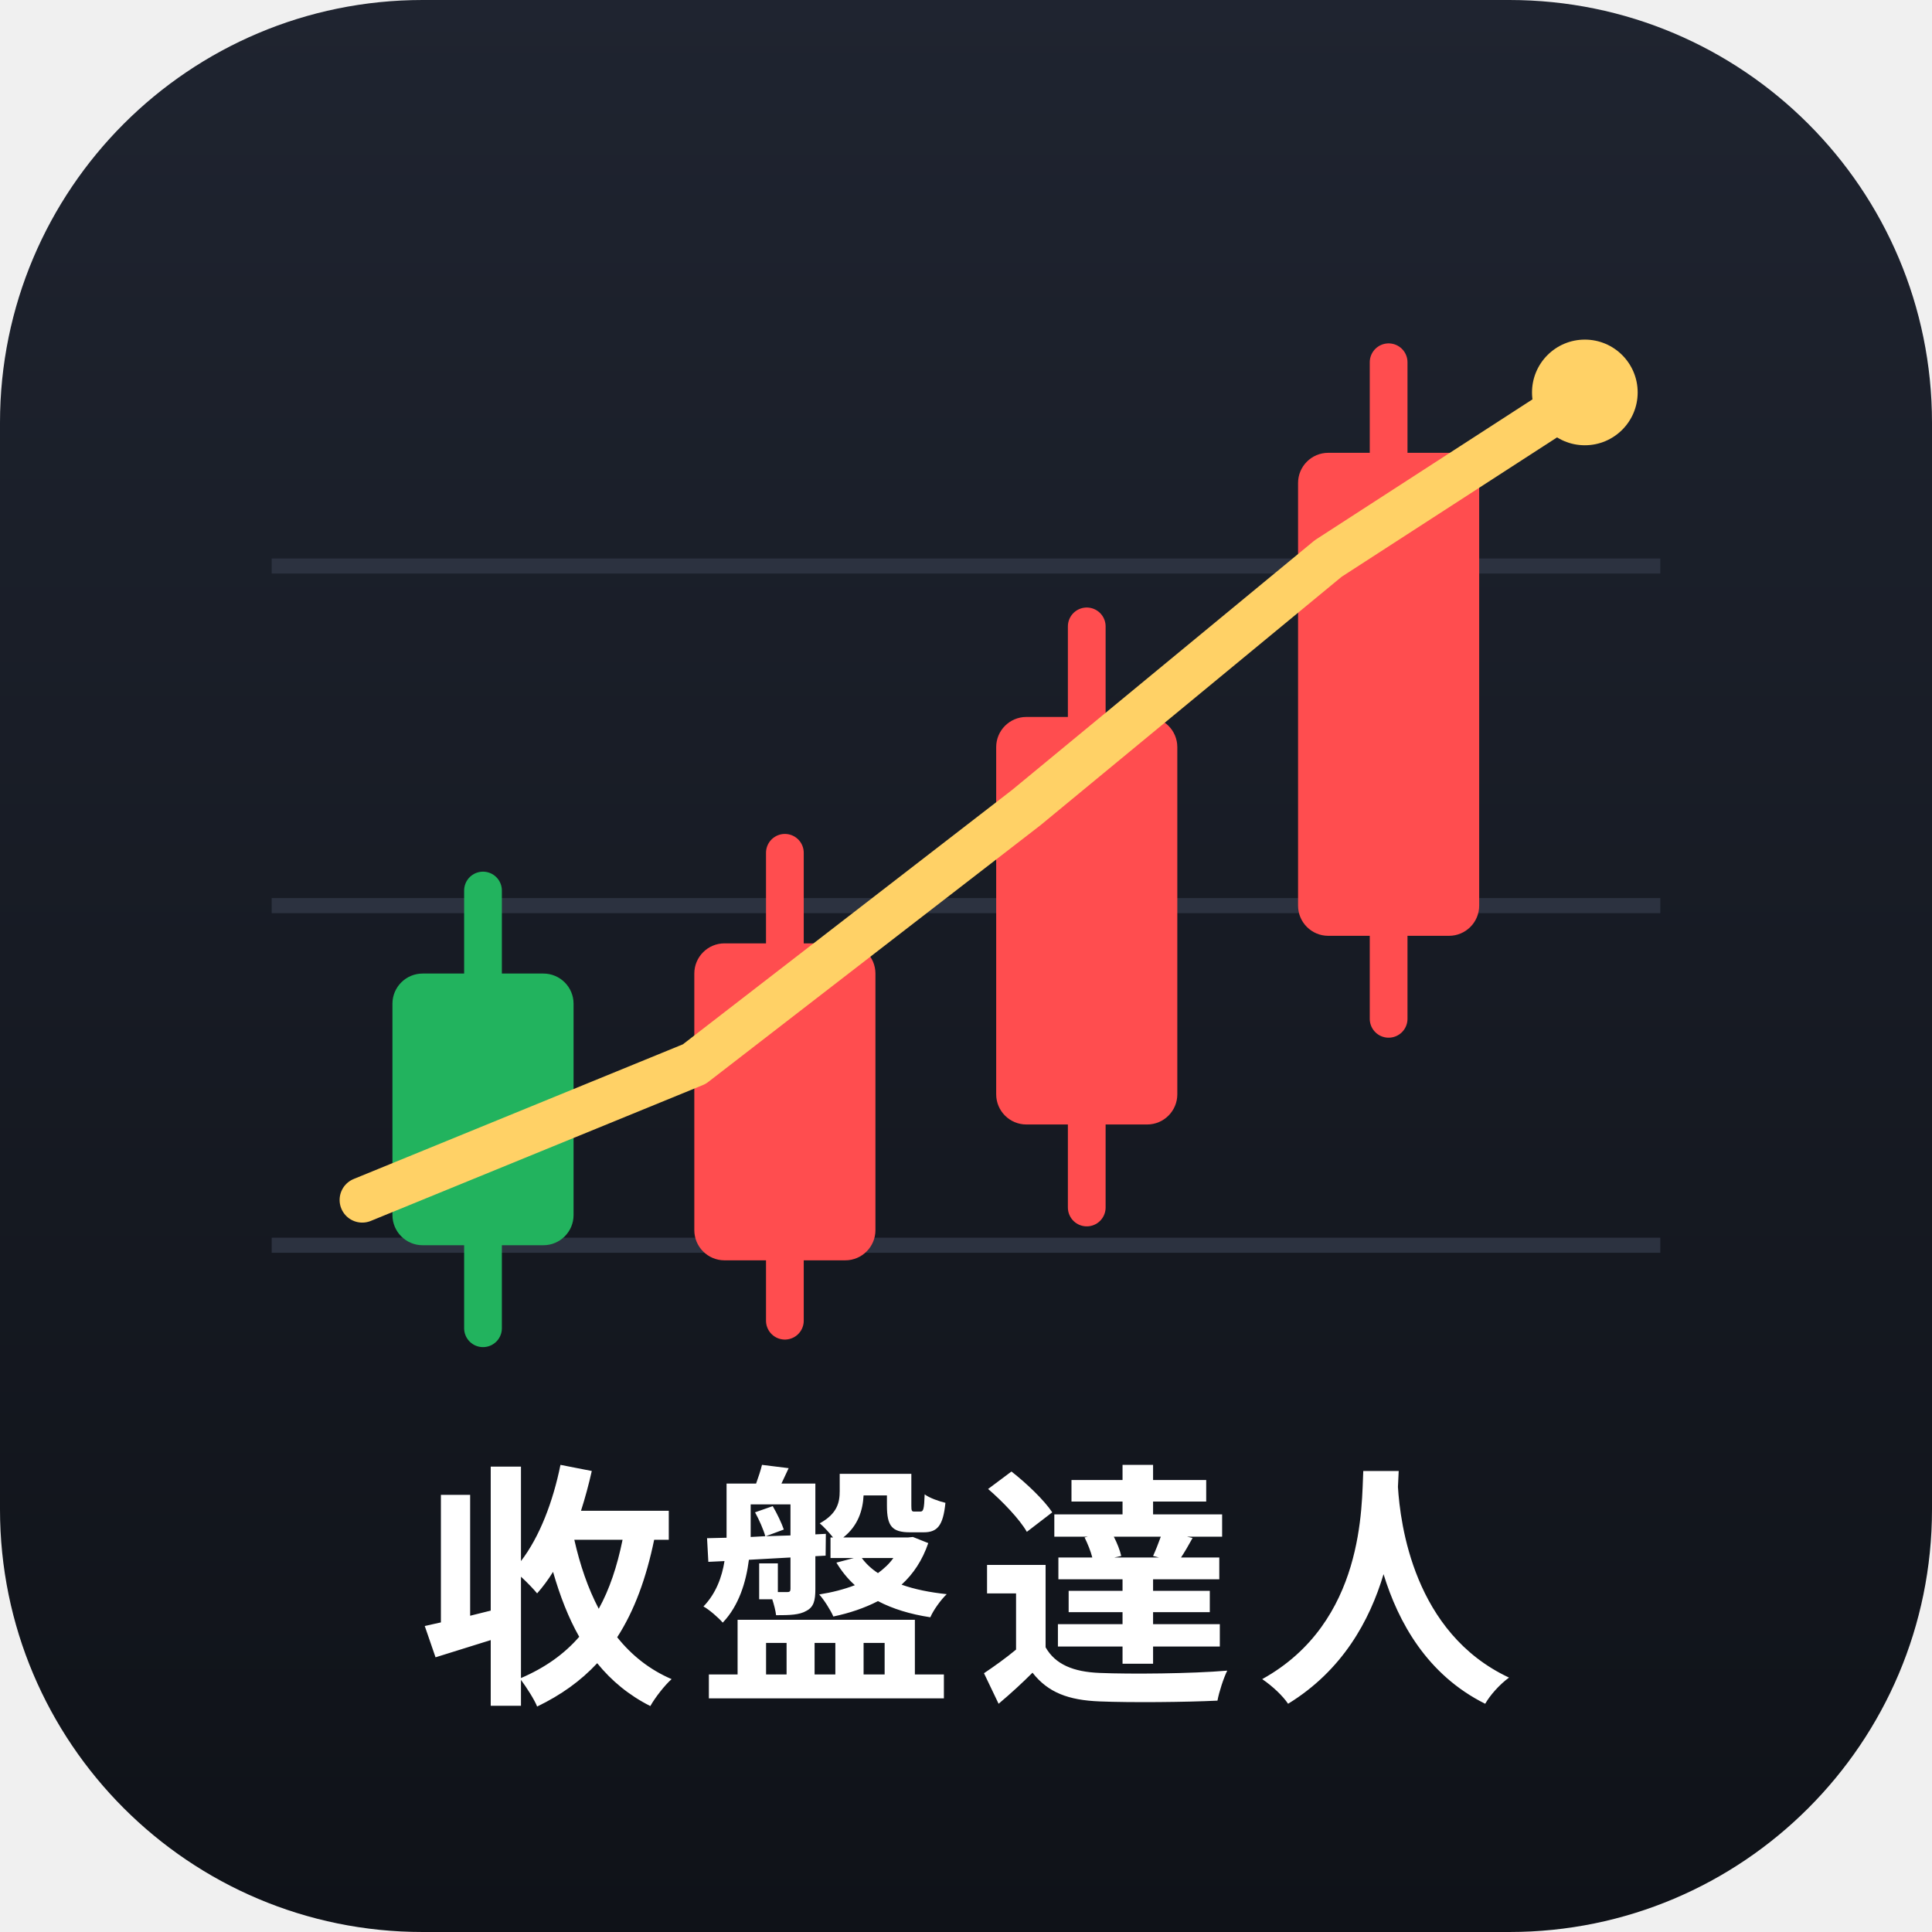
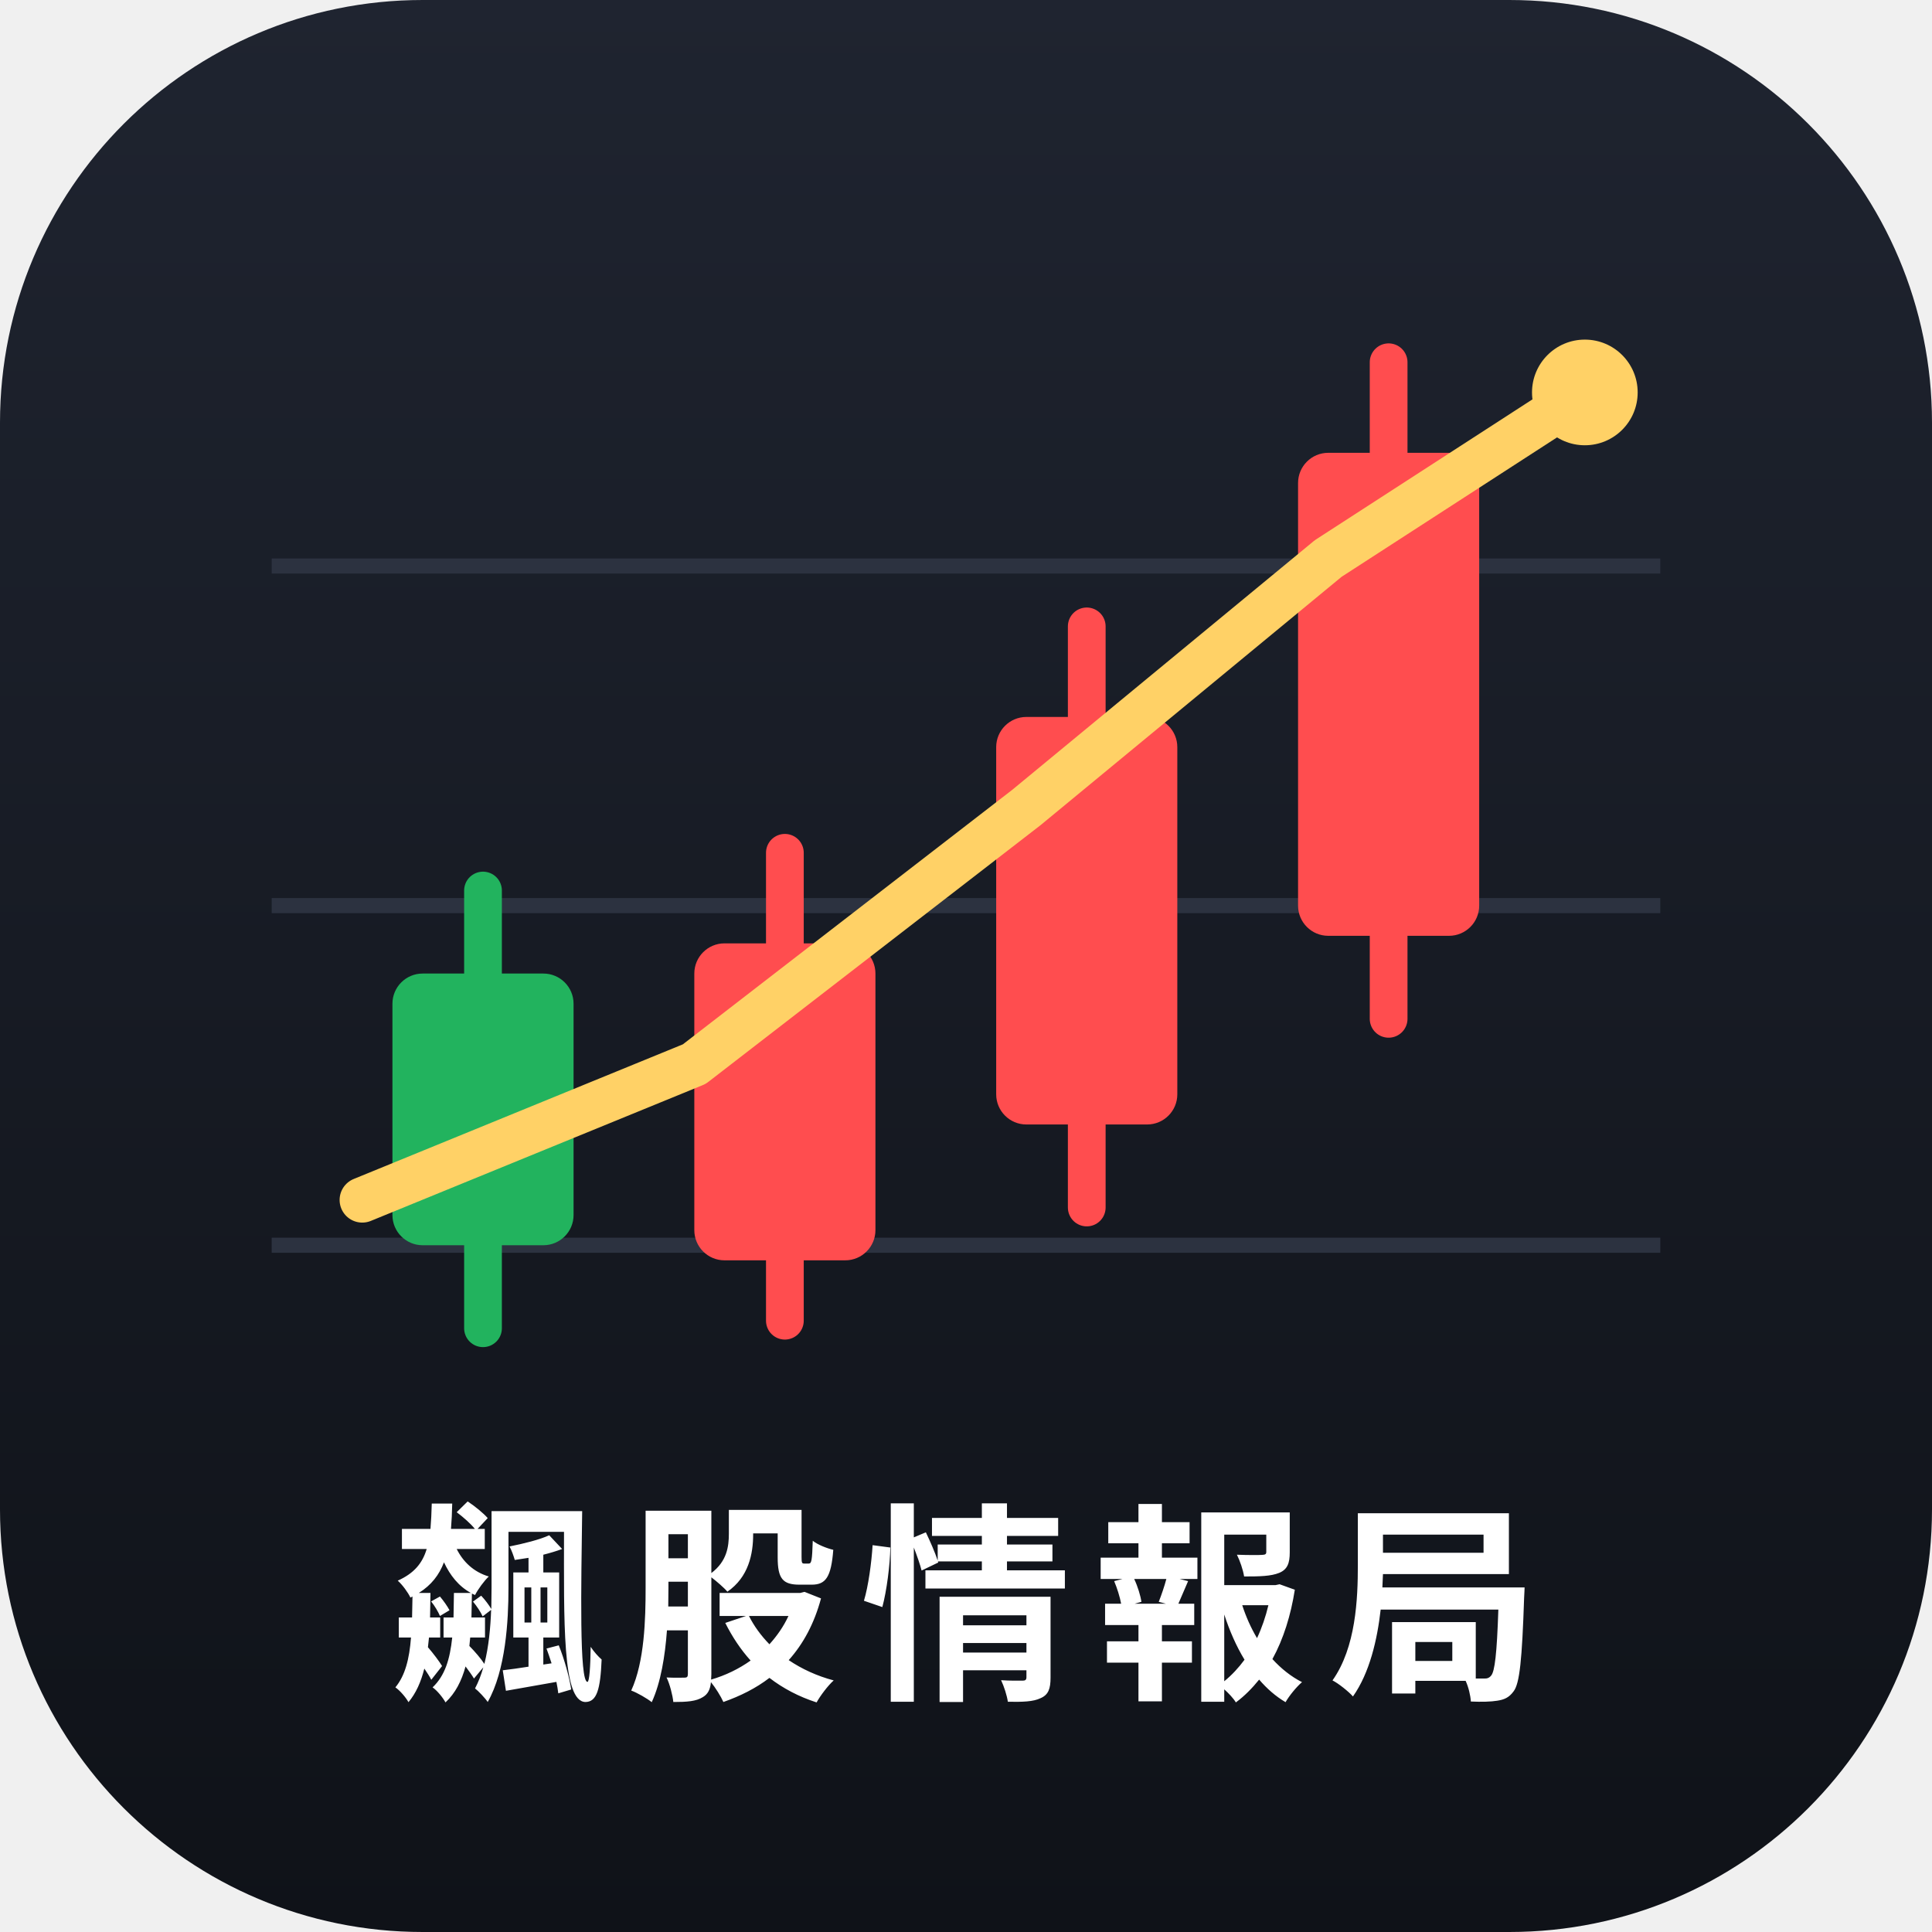
<svg xmlns="http://www.w3.org/2000/svg" viewBox="0 0 512 512">
  <defs>
    <linearGradient id="bg" x1="0" y1="0" x2="0" y2="1">
      <stop offset="0" stop-color="#1f2430" />
      <stop offset="1" stop-color="#0f1218" />
    </linearGradient>
  </defs>
  <rect width="512" height="512" rx="112" fill="url(#bg)" />
  <g stroke="#2c3240" stroke-width="4">
    <line x1="72" y1="150" x2="440" y2="150" />
    <line x1="72" y1="240" x2="440" y2="240" />
    <line x1="72" y1="330" x2="440" y2="330" />
  </g>
  <g stroke-linecap="round">
    <line x1="128" y1="236" x2="128" y2="352" stroke="#22b35e" stroke-width="10" />
    <rect x="104" y="258" width="48" height="72" rx="8" fill="#22b35e" />
    <line x1="208" y1="226" x2="208" y2="350" stroke="#ff4d4f" stroke-width="10" />
    <rect x="184" y="250" width="48" height="84" rx="8" fill="#ff4d4f" />
    <line x1="288" y1="166" x2="288" y2="320" stroke="#ff4d4f" stroke-width="10" />
    <rect x="264" y="190" width="48" height="108" rx="8" fill="#ff4d4f" />
    <line x1="368" y1="96" x2="368" y2="270" stroke="#ff4d4f" stroke-width="10" />
    <rect x="344" y="120" width="48" height="128" rx="8" fill="#ff4d4f" />
  </g>
  <polyline points="96,318 184,282 272,214 352,148 420,104" fill="none" stroke="#ffd166" stroke-width="12" stroke-linecap="round" stroke-linejoin="round" />
  <circle cx="420" cy="104" r="14" fill="#ffd166" />
-   <text x="256" y="446" text-anchor="middle" font-family="'Microsoft JhengHei','PingFang TC','Noto Sans TC',sans-serif" font-size="68" font-weight="800" fill="#ffffff" letter-spacing="6">收盤達人</text>
+   <text x="256" y="446" text-anchor="middle" font-family="'Microsoft JhengHei','PingFang TC','Noto Sans TC',sans-serif" font-size="56" font-weight="800" fill="#ffffff" letter-spacing="6">飆股情報局</text>
</svg>
